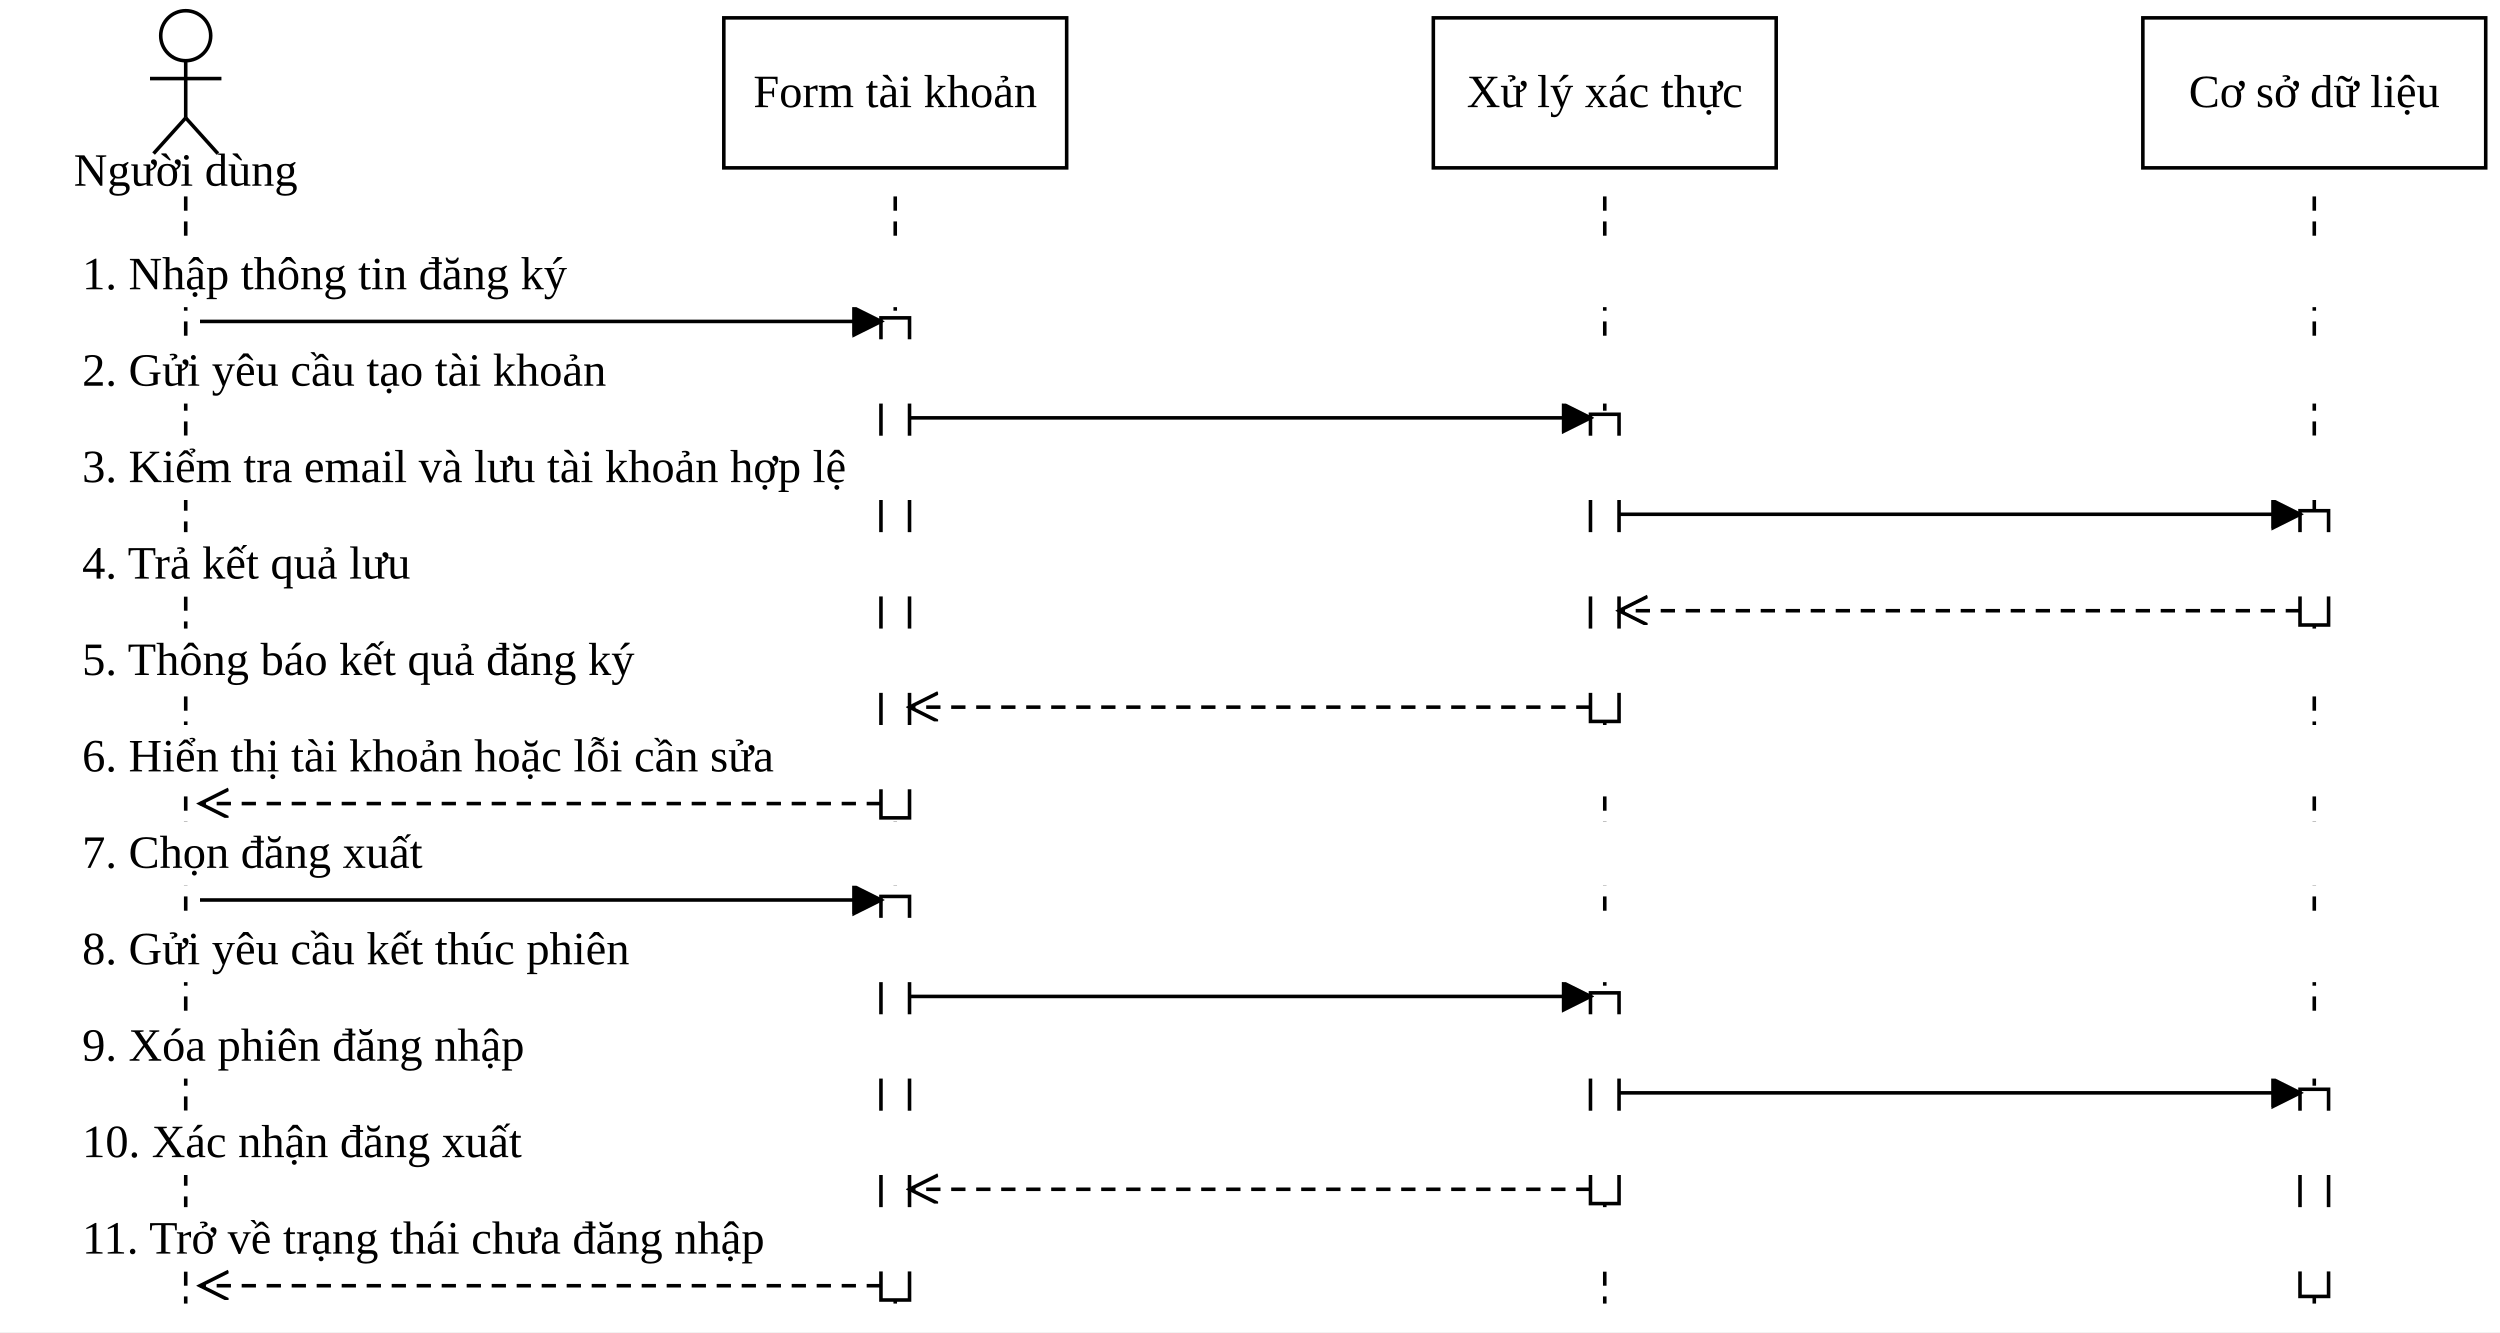
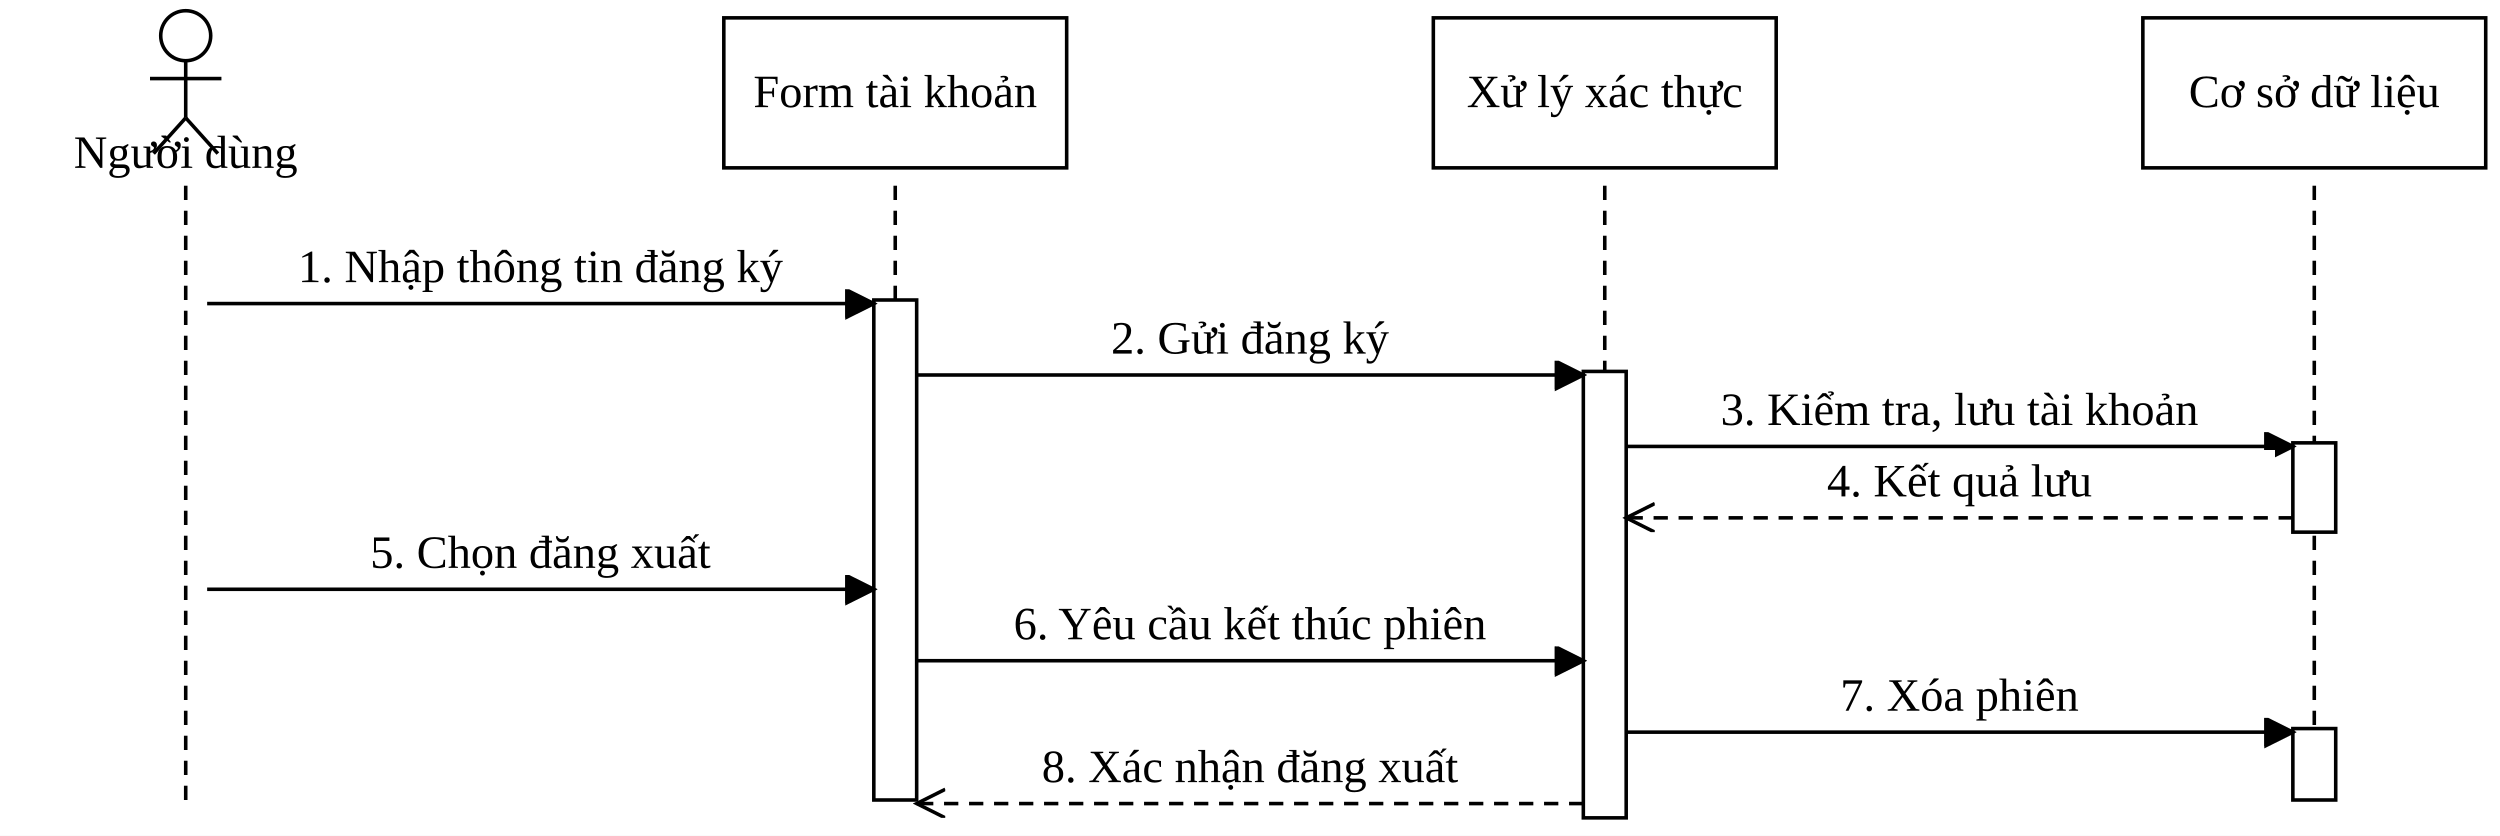
- <svg xmlns="http://www.w3.org/2000/svg" width="700" height="373" viewBox="0 0 700 373">
+ <svg xmlns="http://www.w3.org/2000/svg" width="700" height="234" viewBox="0 0 700 234">
  <rect width="100%" height="100%" fill="white" />
  <defs>
    <marker id="filled" viewBox="0 0 9 9" refX="8" refY="4" markerWidth="9" markerHeight="9" orient="auto" markerUnits="userSpaceOnUse">
      <path d="M 0 0 L 8 4 L 0 8 Z" fill="black" stroke="black" stroke-width="1.0" />
    </marker>
    <marker id="open" viewBox="0 0 9 9" refX="8" refY="4" markerWidth="9" markerHeight="9" orient="auto" markerUnits="userSpaceOnUse">
      <path d="M 0 0 L 8 4 L 0 8" fill="none" stroke="black" stroke-width="1.0" />
    </marker>
    <marker id="triangle" viewBox="0 0 9 9" refX="8" refY="4" markerWidth="9" markerHeight="9" orient="auto" markerUnits="userSpaceOnUse">
      <path d="M 0 0 L 8 4 L 0 8 Z" fill="white" stroke="black" stroke-width="1.0" />
    </marker>
  </defs>
-   <polyline stroke="black" stroke-width="1.0" fill="none" stroke-dasharray="4 3" points="52.0,55 52.0,365" />
-   <polyline stroke="black" stroke-width="1.0" fill="none" stroke-dasharray="4 3" points="250.667,55 250.667,365" />
-   <polyline stroke="black" stroke-width="1.0" fill="none" stroke-dasharray="4 3" points="449.333,55 449.333,365" />
-   <polyline stroke="black" stroke-width="1.0" fill="none" stroke-dasharray="4 3" points="648.0,55 648.0,365" />
-   <rect stroke="black" stroke-width="1.0" fill="white" x="644.0" y="143" width="8" height="32" />
-   <rect stroke="black" stroke-width="1.0" fill="white" x="445.333" y="116" width="8" height="86" />
-   <rect stroke="black" stroke-width="1.0" fill="white" x="246.667" y="89" width="8" height="140" />
-   <rect stroke="black" stroke-width="1.0" fill="white" x="445.333" y="278" width="8" height="59" />
-   <rect stroke="black" stroke-width="1.0" fill="white" x="246.667" y="251" width="8" height="113" />
-   <rect stroke="black" stroke-width="1.0" fill="white" x="644.0" y="305" width="8" height="58" />
-   <rect x="18" y="68" width="664" height="18" fill="white" />
-   <text x="23" y="81.0" text-anchor="start" font-family="Times New Roman" font-size="13" font-weight="normal" font-style="normal" fill="black">
-     <tspan x="23" dy="0">1. Nhập thông tin đăng ký</tspan>
+   <polyline stroke="black" stroke-width="1.0" fill="none" stroke-dasharray="4 3" points="52.0,52 52.0,226" />
+   <polyline stroke="black" stroke-width="1.0" fill="none" stroke-dasharray="4 3" points="250.667,52 250.667,226" />
+   <polyline stroke="black" stroke-width="1.0" fill="none" stroke-dasharray="4 3" points="449.333,52 449.333,226" />
+   <polyline stroke="black" stroke-width="1.0" fill="none" stroke-dasharray="4 3" points="648.0,52 648.0,226" />
+   <rect stroke="black" stroke-width="1.0" fill="white" x="642.0" y="124" width="12" height="25" />
+   <rect stroke="black" stroke-width="1.0" fill="white" x="443.333" y="104" width="12" height="125" />
+   <rect stroke="black" stroke-width="1.0" fill="white" x="244.667" y="84" width="12" height="140" />
+   <rect stroke="black" stroke-width="1.0" fill="white" x="642.0" y="204" width="12" height="20" />
+   <rect x="63" y="66" width="176.667" height="18" fill="white" />
+   <text x="151.333" y="79.0" text-anchor="middle" font-family="Times New Roman" font-size="13" font-weight="normal" font-style="normal" fill="black">
+     <tspan x="151.333" dy="0">1. Nhập thông tin đăng ký</tspan>
  </text>
-   <polyline stroke="black" stroke-width="1.0" fill="none" points="56.0,90 246.667,90" marker-end="url(#filled)" />
-   <rect x="18" y="95" width="664" height="18" fill="white" />
-   <text x="23" y="108.0" text-anchor="start" font-family="Times New Roman" font-size="13" font-weight="normal" font-style="normal" fill="black">
-     <tspan x="23" dy="0">2. Gửi yêu cầu tạo tài khoản</tspan>
+   <polyline stroke="black" stroke-width="1.0" fill="none" points="58.0,85 244.667,85" marker-end="url(#filled)" />
+   <rect x="261.667" y="86" width="176.667" height="18" fill="white" />
+   <text x="350.0" y="99.0" text-anchor="middle" font-family="Times New Roman" font-size="13" font-weight="normal" font-style="normal" fill="black">
+     <tspan x="350.0" dy="0">2. Gửi đăng ký</tspan>
  </text>
-   <polyline stroke="black" stroke-width="1.0" fill="none" points="254.667,117 445.333,117" marker-end="url(#filled)" />
-   <rect x="18" y="122" width="664" height="18" fill="white" />
-   <text x="23" y="135.0" text-anchor="start" font-family="Times New Roman" font-size="13" font-weight="normal" font-style="normal" fill="black">
-     <tspan x="23" dy="0">3. Kiểm tra email và lưu tài khoản hợp lệ</tspan>
+   <polyline stroke="black" stroke-width="1.0" fill="none" points="256.667,105 443.333,105" marker-end="url(#filled)" />
+   <rect x="460.333" y="106" width="176.667" height="18" fill="white" />
+   <text x="548.667" y="119.0" text-anchor="middle" font-family="Times New Roman" font-size="13" font-weight="normal" font-style="normal" fill="black">
+     <tspan x="548.667" dy="0">3. Kiểm tra, lưu tài khoản</tspan>
  </text>
-   <polyline stroke="black" stroke-width="1.0" fill="none" points="453.333,144 644.0,144" marker-end="url(#filled)" />
-   <rect x="18" y="149" width="664" height="18" fill="white" />
-   <text x="23" y="162.0" text-anchor="start" font-family="Times New Roman" font-size="13" font-weight="normal" font-style="normal" fill="black">
-     <tspan x="23" dy="0">4. Trả kết quả lưu</tspan>
+   <polyline stroke="black" stroke-width="1.0" fill="none" points="455.333,125 642.0,125" marker-end="url(#filled)" />
+   <rect x="460.333" y="126" width="176.667" height="18" fill="white" />
+   <text x="548.667" y="139.0" text-anchor="middle" font-family="Times New Roman" font-size="13" font-weight="normal" font-style="normal" fill="black">
+     <tspan x="548.667" dy="0">4. Kết quả lưu</tspan>
  </text>
-   <polyline stroke="black" stroke-width="1.0" fill="none" stroke-dasharray="4 3" points="644.0,171 453.333,171" marker-end="url(#open)" />
-   <rect x="18" y="176" width="664" height="18" fill="white" />
-   <text x="23" y="189.0" text-anchor="start" font-family="Times New Roman" font-size="13" font-weight="normal" font-style="normal" fill="black">
-     <tspan x="23" dy="0">5. Thông báo kết quả đăng ký</tspan>
+   <polyline stroke="black" stroke-width="1.0" fill="none" stroke-dasharray="4 3" points="642.0,145 455.333,145" marker-end="url(#open)" />
+   <rect x="63" y="146" width="176.667" height="18" fill="white" />
+   <text x="151.333" y="159.0" text-anchor="middle" font-family="Times New Roman" font-size="13" font-weight="normal" font-style="normal" fill="black">
+     <tspan x="151.333" dy="0">5. Chọn đăng xuất</tspan>
  </text>
-   <polyline stroke="black" stroke-width="1.0" fill="none" stroke-dasharray="4 3" points="445.333,198 254.667,198" marker-end="url(#open)" />
-   <rect x="18" y="203" width="664" height="18" fill="white" />
-   <text x="23" y="216.0" text-anchor="start" font-family="Times New Roman" font-size="13" font-weight="normal" font-style="normal" fill="black">
-     <tspan x="23" dy="0">6. Hiển thị tài khoản hoặc lỗi cần sửa</tspan>
+   <polyline stroke="black" stroke-width="1.0" fill="none" points="58.0,165 244.667,165" marker-end="url(#filled)" />
+   <rect x="261.667" y="166" width="176.667" height="18" fill="white" />
+   <text x="350.0" y="179.0" text-anchor="middle" font-family="Times New Roman" font-size="13" font-weight="normal" font-style="normal" fill="black">
+     <tspan x="350.0" dy="0">6. Yêu cầu kết thúc phiên</tspan>
  </text>
-   <polyline stroke="black" stroke-width="1.0" fill="none" stroke-dasharray="4 3" points="246.667,225 56.0,225" marker-end="url(#open)" />
-   <rect x="18" y="230" width="664" height="18" fill="white" />
-   <text x="23" y="243.0" text-anchor="start" font-family="Times New Roman" font-size="13" font-weight="normal" font-style="normal" fill="black">
-     <tspan x="23" dy="0">7. Chọn đăng xuất</tspan>
+   <polyline stroke="black" stroke-width="1.0" fill="none" points="256.667,185 443.333,185" marker-end="url(#filled)" />
+   <rect x="460.333" y="186" width="176.667" height="18" fill="white" />
+   <text x="548.667" y="199.0" text-anchor="middle" font-family="Times New Roman" font-size="13" font-weight="normal" font-style="normal" fill="black">
+     <tspan x="548.667" dy="0">7. Xóa phiên</tspan>
  </text>
-   <polyline stroke="black" stroke-width="1.0" fill="none" points="56.0,252 246.667,252" marker-end="url(#filled)" />
-   <rect x="18" y="257" width="664" height="18" fill="white" />
-   <text x="23" y="270.0" text-anchor="start" font-family="Times New Roman" font-size="13" font-weight="normal" font-style="normal" fill="black">
-     <tspan x="23" dy="0">8. Gửi yêu cầu kết thúc phiên</tspan>
+   <polyline stroke="black" stroke-width="1.0" fill="none" points="455.333,205 642.0,205" marker-end="url(#filled)" />
+   <rect x="261.667" y="206" width="176.667" height="18" fill="white" />
+   <text x="350.0" y="219.0" text-anchor="middle" font-family="Times New Roman" font-size="13" font-weight="normal" font-style="normal" fill="black">
+     <tspan x="350.0" dy="0">8. Xác nhận đăng xuất</tspan>
  </text>
-   <polyline stroke="black" stroke-width="1.0" fill="none" points="254.667,279 445.333,279" marker-end="url(#filled)" />
-   <rect x="18" y="284" width="664" height="18" fill="white" />
-   <text x="23" y="297.0" text-anchor="start" font-family="Times New Roman" font-size="13" font-weight="normal" font-style="normal" fill="black">
-     <tspan x="23" dy="0">9. Xóa phiên đăng nhập</tspan>
-   </text>
-   <polyline stroke="black" stroke-width="1.0" fill="none" points="453.333,306 644.0,306" marker-end="url(#filled)" />
-   <rect x="18" y="311" width="664" height="18" fill="white" />
-   <text x="23" y="324.0" text-anchor="start" font-family="Times New Roman" font-size="13" font-weight="normal" font-style="normal" fill="black">
-     <tspan x="23" dy="0">10. Xác nhận đăng xuất</tspan>
-   </text>
-   <polyline stroke="black" stroke-width="1.0" fill="none" stroke-dasharray="4 3" points="445.333,333 254.667,333" marker-end="url(#open)" />
-   <rect x="18" y="338" width="664" height="18" fill="white" />
-   <text x="23" y="351.0" text-anchor="start" font-family="Times New Roman" font-size="13" font-weight="normal" font-style="normal" fill="black">
-     <tspan x="23" dy="0">11. Trở về trạng thái chưa đăng nhập</tspan>
-   </text>
-   <polyline stroke="black" stroke-width="1.0" fill="none" stroke-dasharray="4 3" points="246.667,360 56.0,360" marker-end="url(#open)" />
+   <polyline stroke="black" stroke-width="1.0" fill="none" stroke-dasharray="4 3" points="443.333,225 256.667,225" marker-end="url(#open)" />
  <ellipse stroke="black" stroke-width="1.0" fill="white" cx="52.0" cy="10.0" rx="7.0" ry="7.0" />
  <polyline stroke="black" stroke-width="1.0" fill="none" points="52.0,17 52.0,33" />
  <polyline stroke="black" stroke-width="1.0" fill="none" points="42.0,22 62.0,22" />
  <polyline stroke="black" stroke-width="1.0" fill="none" points="52.0,33 43.0,43" />
  <polyline stroke="black" stroke-width="1.0" fill="none" points="52.0,33 61.0,43" />
-   <text x="52.0" y="52.0" text-anchor="middle" font-family="Times New Roman" font-size="13" font-weight="normal" font-style="normal" fill="black">
+   <text x="52.0" y="47.0" text-anchor="middle" font-family="Times New Roman" font-size="13" font-weight="normal" font-style="normal" fill="black">
    <tspan x="52.0" dy="0">Người dùng</tspan>
  </text>
  <rect stroke="black" stroke-width="1.0" fill="white" x="202.667" y="5" width="96" height="42" />
  <text x="250.667" y="30.0" text-anchor="middle" font-family="Times New Roman" font-size="13" font-weight="normal" font-style="normal" fill="black">
    <tspan x="250.667" dy="0">Form tài khoản</tspan>
  </text>
  <rect stroke="black" stroke-width="1.0" fill="white" x="401.333" y="5" width="96" height="42" />
  <text x="449.333" y="30.0" text-anchor="middle" font-family="Times New Roman" font-size="13" font-weight="normal" font-style="normal" fill="black">
    <tspan x="449.333" dy="0">Xử lý xác thực</tspan>
  </text>
  <rect stroke="black" stroke-width="1.0" fill="white" x="600.0" y="5" width="96" height="42" />
  <text x="648.0" y="30.0" text-anchor="middle" font-family="Times New Roman" font-size="13" font-weight="normal" font-style="normal" fill="black">
    <tspan x="648.0" dy="0">Cơ sở dữ liệu</tspan>
  </text>
</svg>
